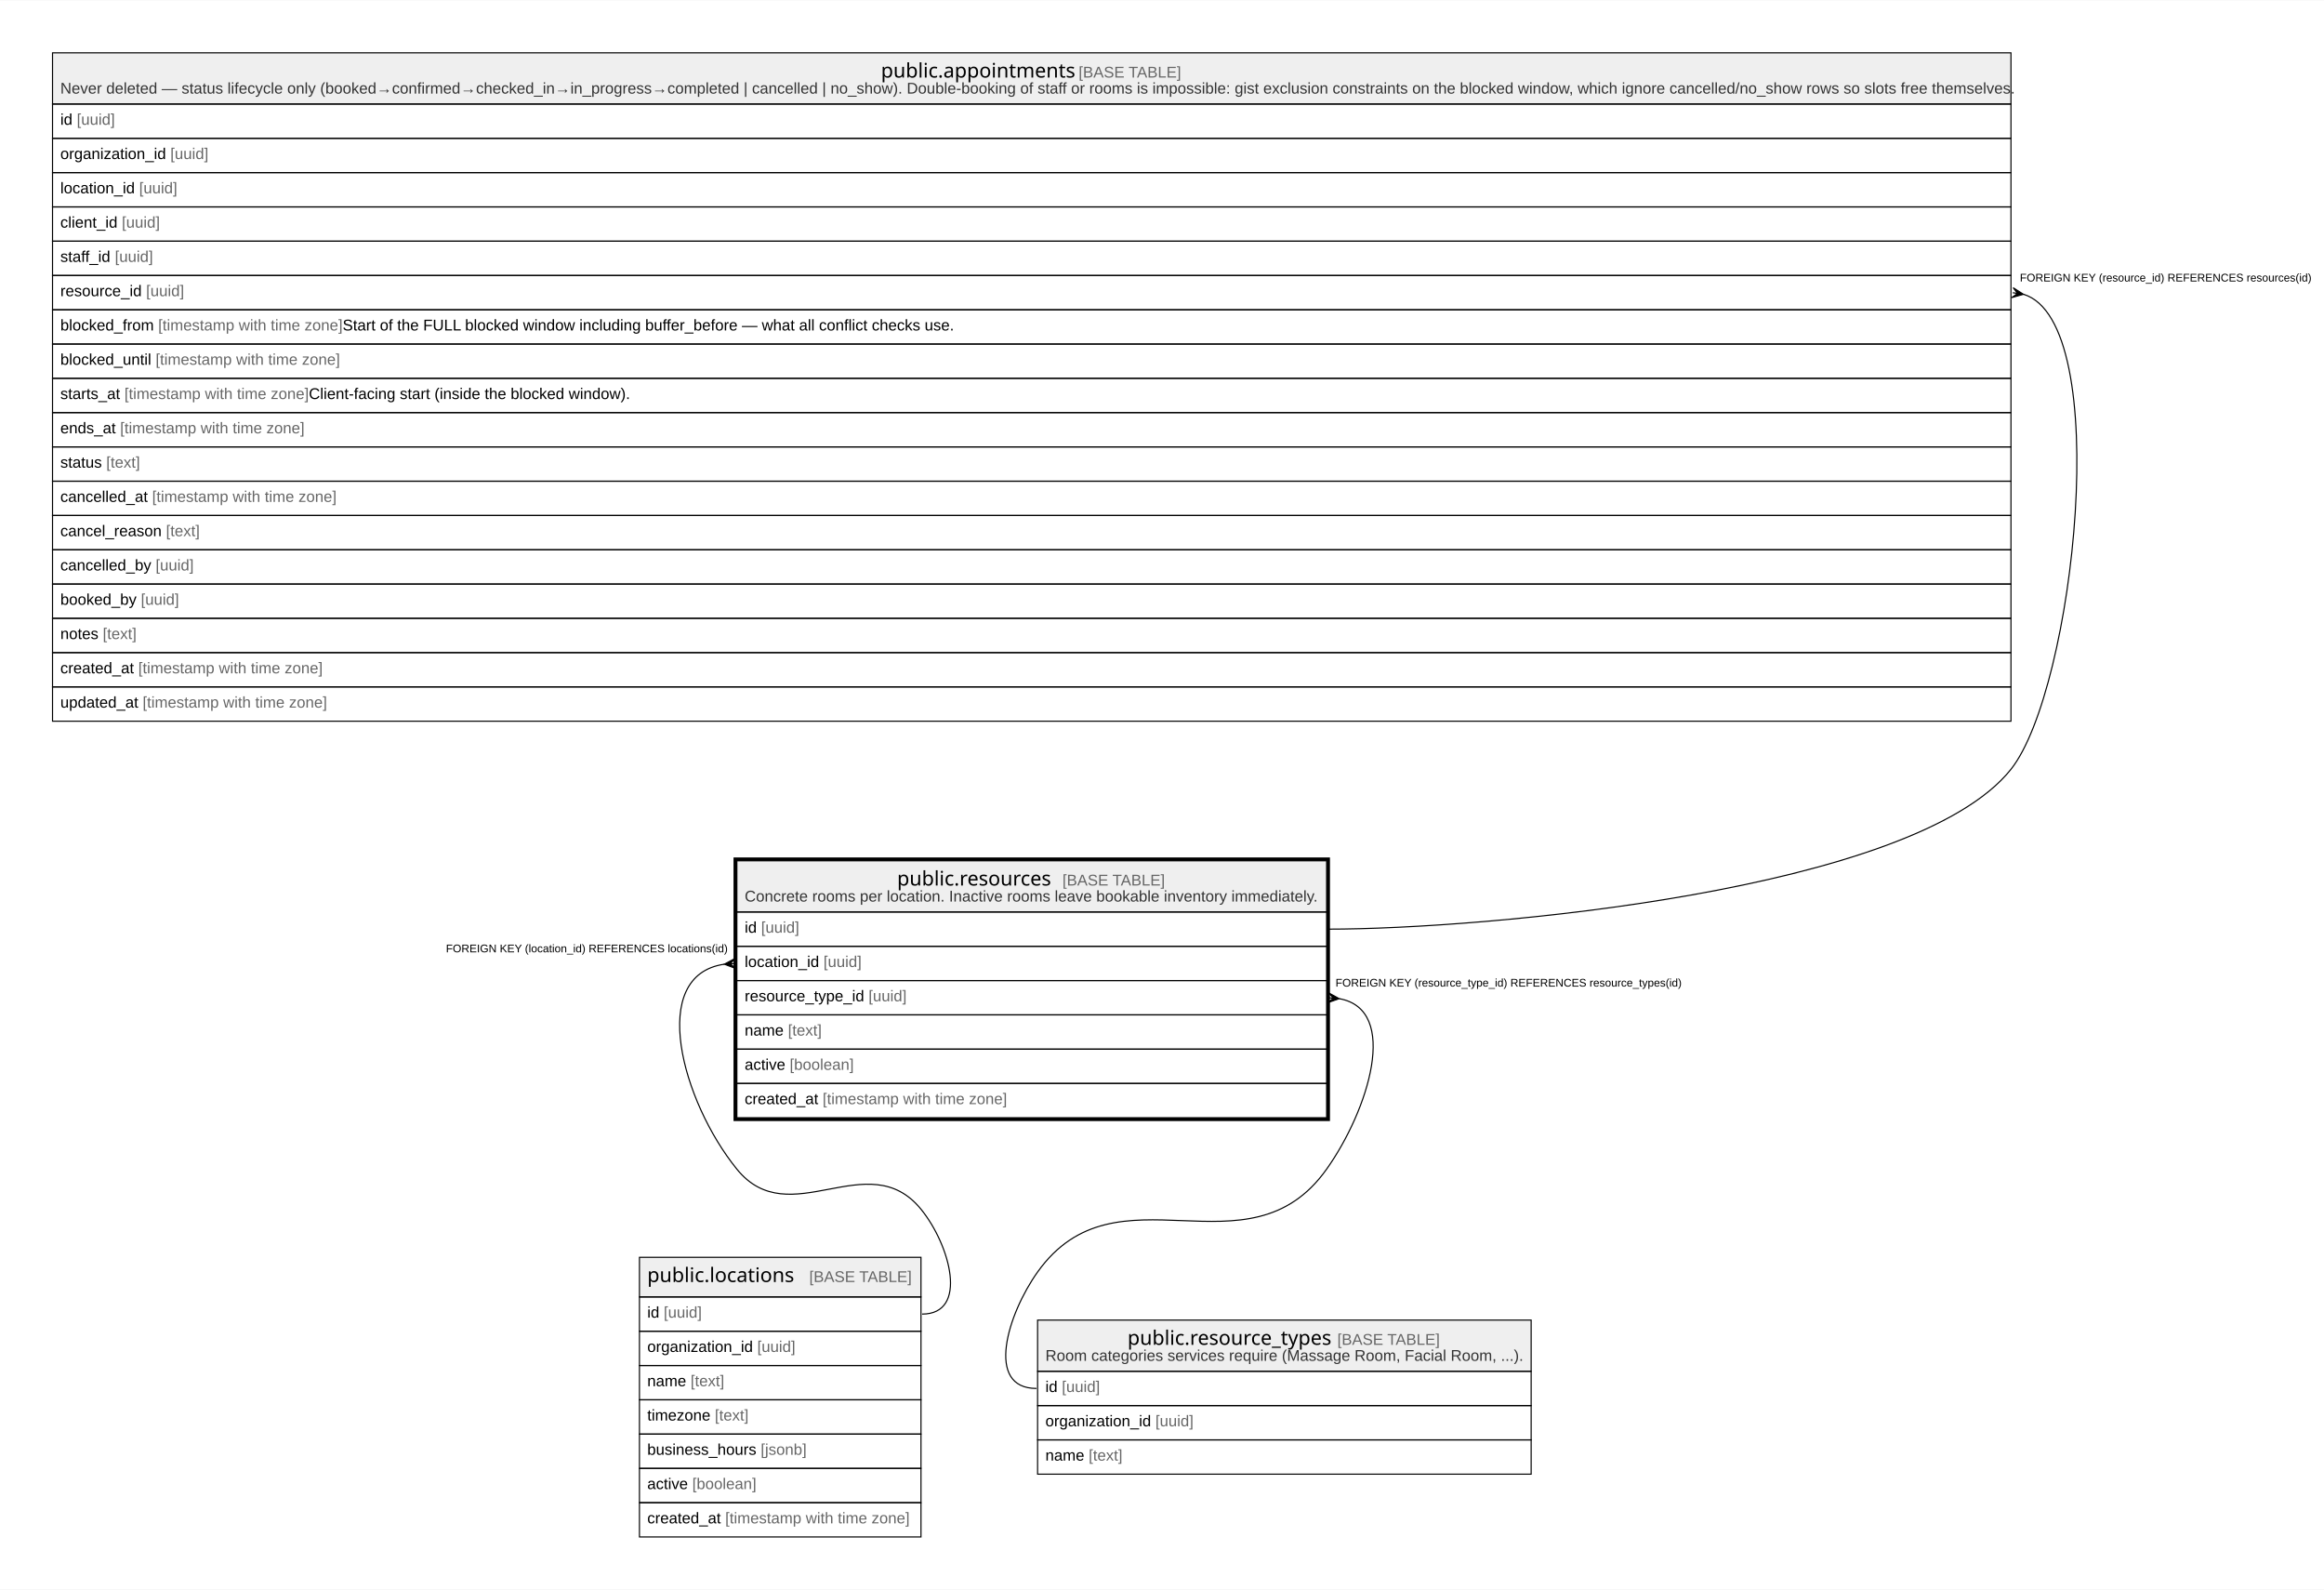
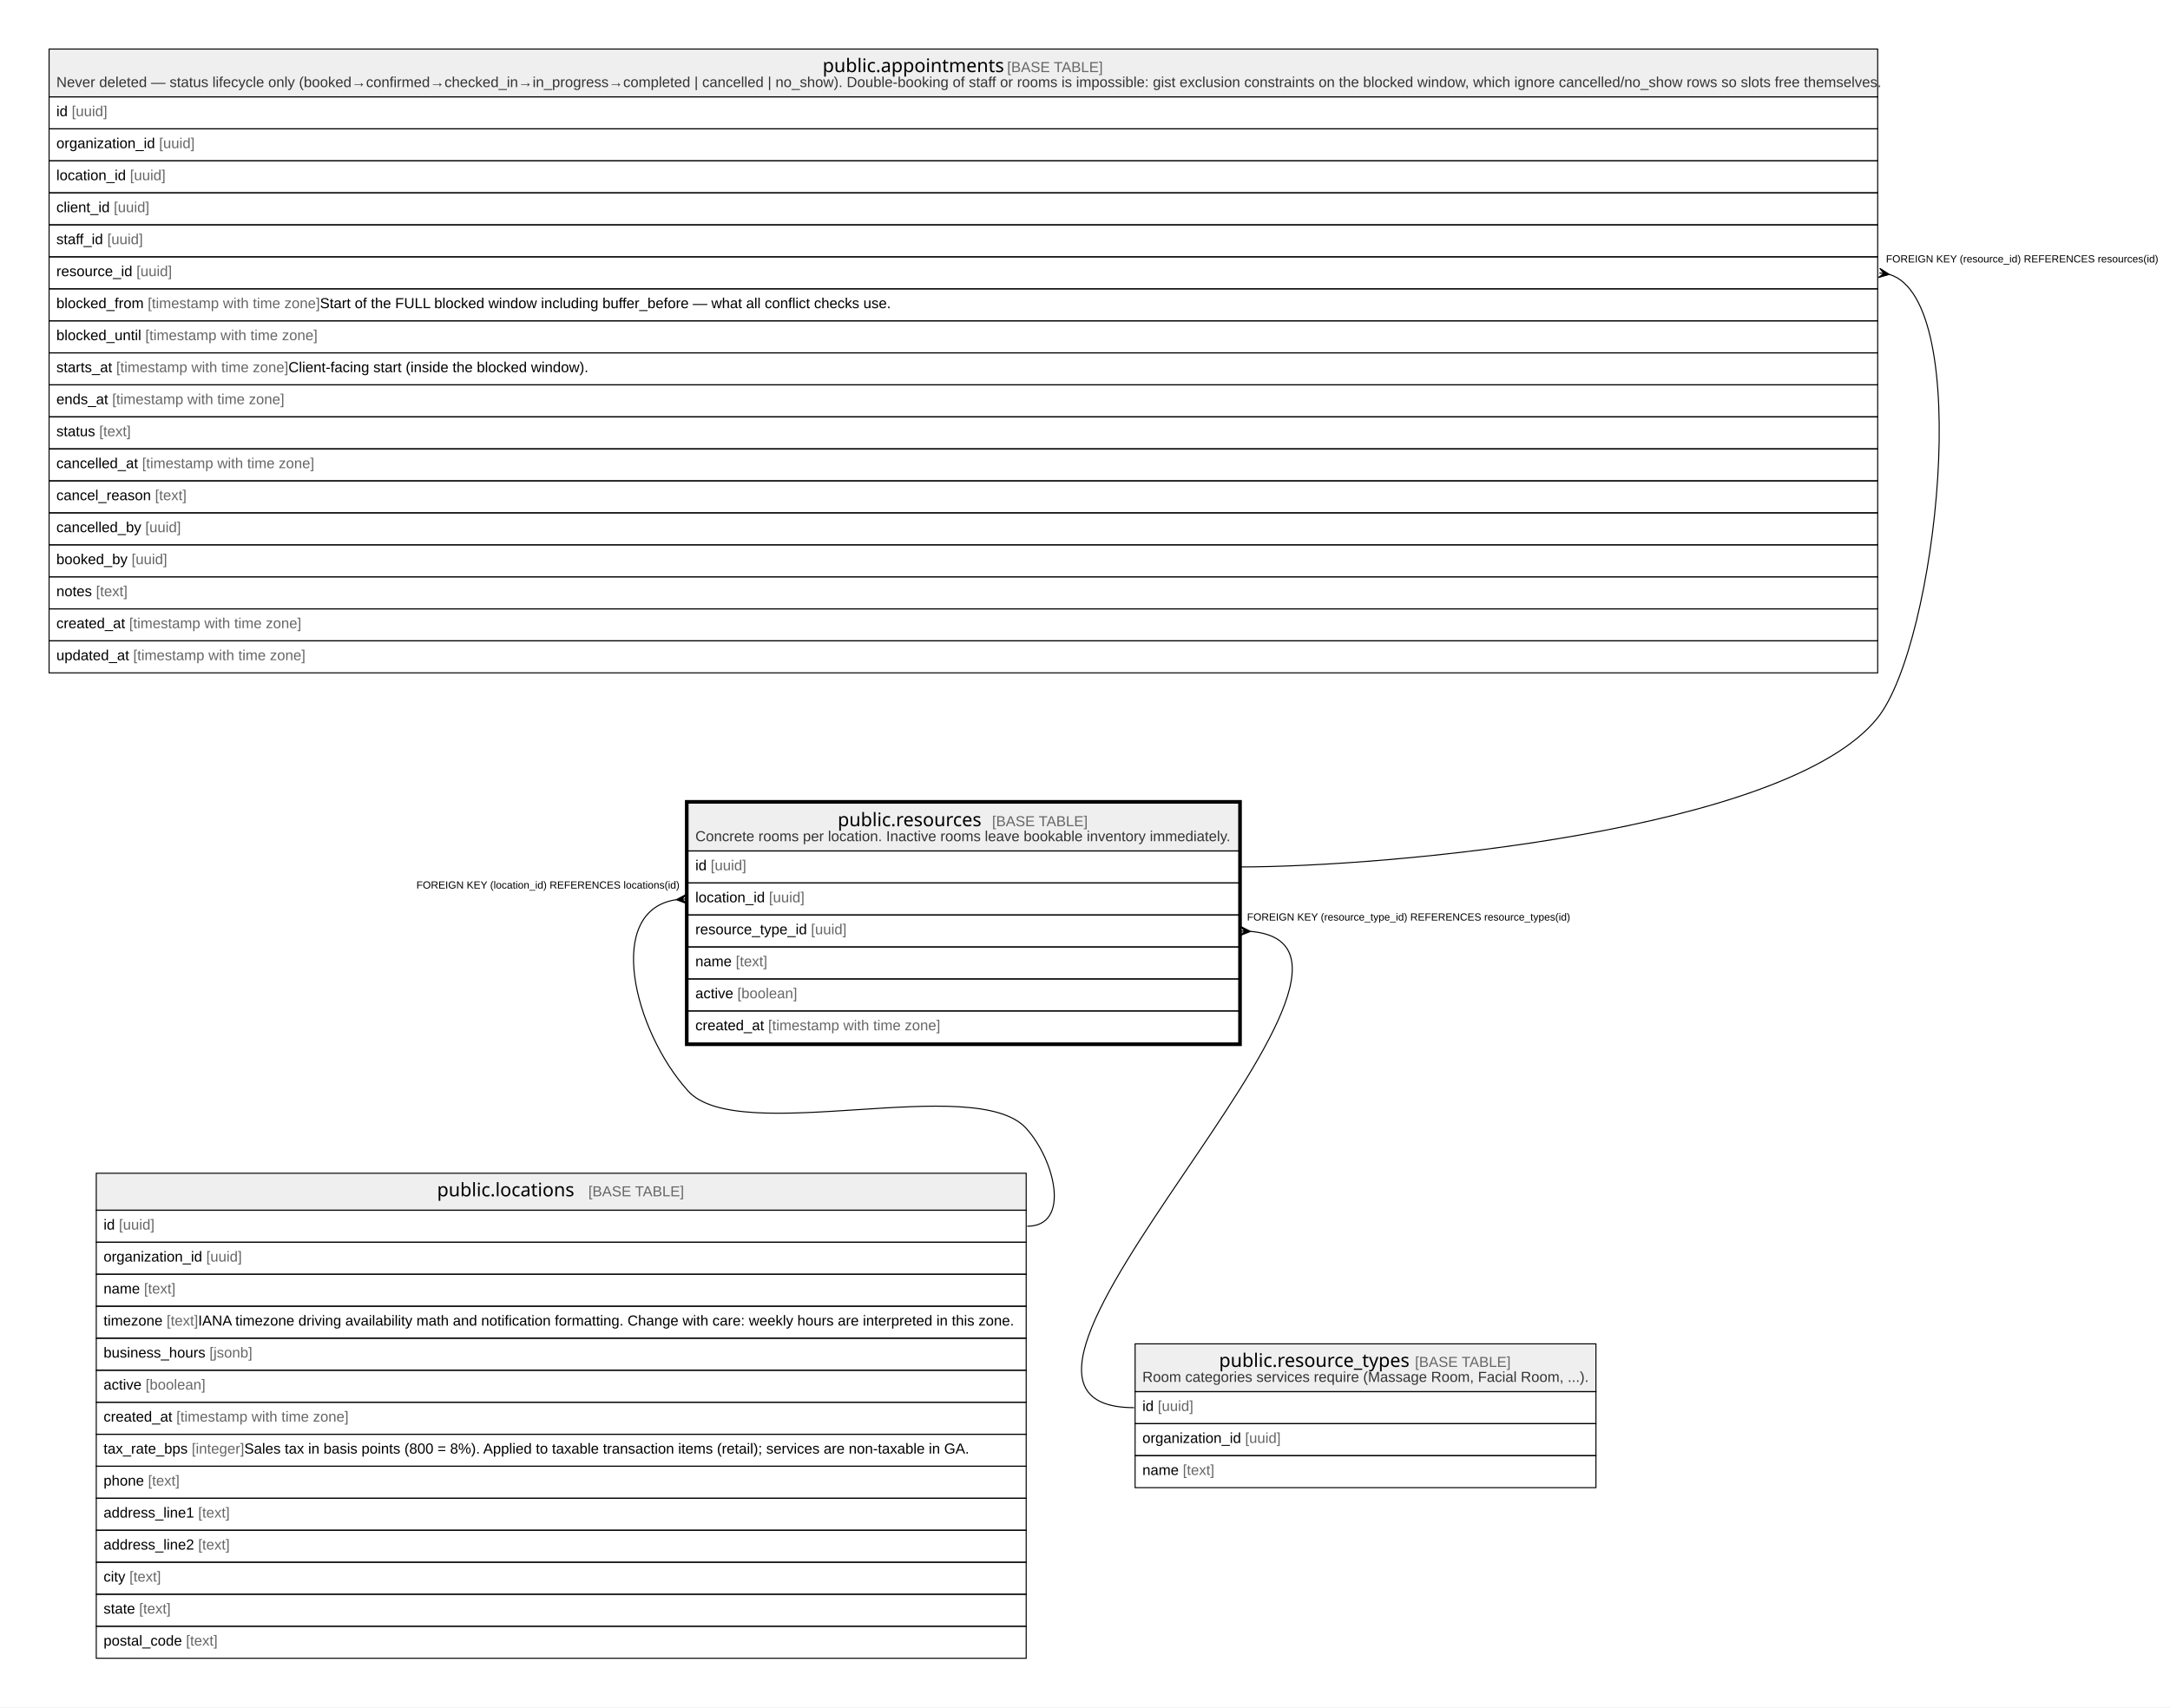
- <svg xmlns="http://www.w3.org/2000/svg" width="2088pt" height="1428pt" viewBox="0.00 0.00 2088.19 1427.60">
-   <g id="graph0" class="graph" transform="scale(1 1) rotate(0) translate(4 1423.6)">
-     <polygon fill="white" stroke="none" points="-4,4 -4,-1423.6 2084.19,-1423.6 2084.19,4 -4,4" />
+ <svg xmlns="http://www.w3.org/2000/svg" width="2088pt" height="1643pt" viewBox="0.00 0.00 2088.19 1643.20">
+   <g id="graph0" class="graph" transform="scale(1 1) rotate(0) translate(4 1639.2)">
+     <polygon fill="white" stroke="none" points="-4,4 -4,-1639.2 2084.19,-1639.2 2084.19,4 -4,4" />
    <g id="node1" class="node">
-       <polygon fill="#efefef" stroke="none" points="658.1,-604.6 658.1,-650.6 1188.01,-650.6 1188.01,-604.6 658.1,-604.6" />
-       <polygon fill="none" stroke="black" points="658.1,-604.6 658.1,-650.6 1188.01,-650.6 1188.01,-604.6 658.1,-604.6" />
-       <text text-anchor="start" x="802.08" y="-628.4" font-family="Arial Bold" font-size="18.00">public.resources</text>
-       <text text-anchor="start" x="919.54" y="-628.4" font-family="Arial" font-size="14.00">    </text>
-       <text text-anchor="start" x="950.65" y="-628.4" font-family="Arial" font-size="14.00" fill="#666666">[BASE TABLE]</text>
-       <text text-anchor="start" x="665.1" y="-614" font-family="Arial" font-size="14.00" fill="#333333">Concrete rooms per location. Inactive rooms leave bookable inventory immediately.</text>
-       <polygon fill="none" stroke="black" points="658.1,-573.8 658.1,-604.6 1188.01,-604.6 1188.01,-573.8 658.1,-573.8" />
-       <text text-anchor="start" x="665.1" y="-586" font-family="Arial" font-size="14.00">id </text>
-       <text text-anchor="start" x="679.88" y="-586" font-family="Arial" font-size="14.00" fill="#666666">[uuid]</text>
-       <polygon fill="none" stroke="black" points="658.1,-543 658.1,-573.8 1188.01,-573.8 1188.01,-543 658.1,-543" />
-       <text text-anchor="start" x="665.1" y="-555.2" font-family="Arial" font-size="14.00">location_id </text>
-       <text text-anchor="start" x="735.92" y="-555.2" font-family="Arial" font-size="14.00" fill="#666666">[uuid]</text>
-       <polygon fill="none" stroke="black" points="658.1,-512.2 658.1,-543 1188.01,-543 1188.01,-512.2 658.1,-512.2" />
-       <text text-anchor="start" x="665.1" y="-524.4" font-family="Arial" font-size="14.00">resource_type_id </text>
-       <text text-anchor="start" x="776.39" y="-524.4" font-family="Arial" font-size="14.00" fill="#666666">[uuid]</text>
-       <polygon fill="none" stroke="black" points="658.1,-481.4 658.1,-512.2 1188.01,-512.2 1188.01,-481.4 658.1,-481.4" />
-       <text text-anchor="start" x="665.1" y="-493.6" font-family="Arial" font-size="14.00">name </text>
-       <text text-anchor="start" x="704.01" y="-493.6" font-family="Arial" font-size="14.00" fill="#666666">[text]</text>
-       <polygon fill="none" stroke="black" points="658.1,-450.6 658.1,-481.4 1188.01,-481.4 1188.01,-450.6 658.1,-450.6" />
-       <text text-anchor="start" x="665.1" y="-462.8" font-family="Arial" font-size="14.00">active </text>
-       <text text-anchor="start" x="705.56" y="-462.8" font-family="Arial" font-size="14.00" fill="#666666">[boolean]</text>
-       <polygon fill="none" stroke="black" points="658.1,-419.8 658.1,-450.6 1188.01,-450.6 1188.01,-419.8 658.1,-419.8" />
-       <text text-anchor="start" x="665.1" y="-432" font-family="Arial" font-size="14.00">created_at </text>
-       <text text-anchor="start" x="735.14" y="-432" font-family="Arial" font-size="14.00" fill="#666666">[timestamp with time zone]</text>
-       <polygon fill="none" stroke="black" stroke-width="3" points="656.6,-418.3 656.6,-652.1 1189.51,-652.1 1189.51,-418.3 656.6,-418.3" />
+       <polygon fill="#efefef" stroke="none" points="658.1,-820.2 658.1,-866.2 1188.01,-866.2 1188.01,-820.2 658.1,-820.2" />
+       <polygon fill="none" stroke="black" points="658.1,-820.2 658.1,-866.2 1188.01,-866.2 1188.01,-820.2 658.1,-820.2" />
+       <text text-anchor="start" x="802.08" y="-844" font-family="Arial Bold" font-size="18.00">public.resources</text>
+       <text text-anchor="start" x="919.54" y="-844" font-family="Arial" font-size="14.00">    </text>
+       <text text-anchor="start" x="950.65" y="-844" font-family="Arial" font-size="14.00" fill="#666666">[BASE TABLE]</text>
+       <text text-anchor="start" x="665.1" y="-829.6" font-family="Arial" font-size="14.00" fill="#333333">Concrete rooms per location. Inactive rooms leave bookable inventory immediately.</text>
+       <polygon fill="none" stroke="black" points="658.1,-789.4 658.1,-820.2 1188.01,-820.2 1188.01,-789.4 658.1,-789.4" />
+       <text text-anchor="start" x="665.1" y="-801.6" font-family="Arial" font-size="14.00">id </text>
+       <text text-anchor="start" x="679.88" y="-801.6" font-family="Arial" font-size="14.00" fill="#666666">[uuid]</text>
+       <polygon fill="none" stroke="black" points="658.1,-758.6 658.1,-789.4 1188.01,-789.4 1188.01,-758.6 658.1,-758.6" />
+       <text text-anchor="start" x="665.1" y="-770.8" font-family="Arial" font-size="14.00">location_id </text>
+       <text text-anchor="start" x="735.92" y="-770.8" font-family="Arial" font-size="14.00" fill="#666666">[uuid]</text>
+       <polygon fill="none" stroke="black" points="658.1,-727.8 658.1,-758.6 1188.01,-758.6 1188.01,-727.8 658.1,-727.8" />
+       <text text-anchor="start" x="665.1" y="-740" font-family="Arial" font-size="14.00">resource_type_id </text>
+       <text text-anchor="start" x="776.39" y="-740" font-family="Arial" font-size="14.00" fill="#666666">[uuid]</text>
+       <polygon fill="none" stroke="black" points="658.1,-697 658.1,-727.8 1188.01,-727.8 1188.01,-697 658.1,-697" />
+       <text text-anchor="start" x="665.1" y="-709.2" font-family="Arial" font-size="14.00">name </text>
+       <text text-anchor="start" x="704.01" y="-709.2" font-family="Arial" font-size="14.00" fill="#666666">[text]</text>
+       <polygon fill="none" stroke="black" points="658.1,-666.2 658.1,-697 1188.01,-697 1188.01,-666.2 658.1,-666.2" />
+       <text text-anchor="start" x="665.1" y="-678.4" font-family="Arial" font-size="14.00">active </text>
+       <text text-anchor="start" x="705.56" y="-678.4" font-family="Arial" font-size="14.00" fill="#666666">[boolean]</text>
+       <polygon fill="none" stroke="black" points="658.1,-635.4 658.1,-666.2 1188.01,-666.2 1188.01,-635.4 658.1,-635.4" />
+       <text text-anchor="start" x="665.1" y="-647.6" font-family="Arial" font-size="14.00">created_at </text>
+       <text text-anchor="start" x="735.14" y="-647.6" font-family="Arial" font-size="14.00" fill="#666666">[timestamp with time zone]</text>
+       <polygon fill="none" stroke="black" stroke-width="3" points="656.6,-633.9 656.6,-867.7 1189.51,-867.7 1189.51,-633.9 656.6,-633.9" />
    </g>
    <g id="node3" class="node">
-       <polygon fill="#efefef" stroke="none" points="570.57,-258.8 570.57,-294.4 823.54,-294.4 823.54,-258.8 570.57,-258.8" />
-       <polygon fill="none" stroke="black" points="570.57,-258.8 570.57,-294.4 823.54,-294.4 823.54,-258.8 570.57,-258.8" />
-       <text text-anchor="start" x="577.57" y="-272.2" font-family="Arial Bold" font-size="18.00">public.locations</text>
-       <text text-anchor="start" x="692.05" y="-272.2" font-family="Arial" font-size="14.00">    </text>
-       <text text-anchor="start" x="723.16" y="-272.2" font-family="Arial" font-size="14.00" fill="#666666">[BASE TABLE]</text>
-       <polygon fill="none" stroke="black" points="570.57,-228 570.57,-258.8 823.54,-258.8 823.54,-228 570.57,-228" />
-       <text text-anchor="start" x="577.57" y="-240.2" font-family="Arial" font-size="14.00">id </text>
-       <text text-anchor="start" x="592.36" y="-240.2" font-family="Arial" font-size="14.00" fill="#666666">[uuid]</text>
-       <polygon fill="none" stroke="black" points="570.57,-197.2 570.57,-228 823.54,-228 823.54,-197.2 570.57,-197.2" />
-       <text text-anchor="start" x="577.57" y="-209.4" font-family="Arial" font-size="14.00">organization_id </text>
-       <text text-anchor="start" x="676.42" y="-209.4" font-family="Arial" font-size="14.00" fill="#666666">[uuid]</text>
-       <polygon fill="none" stroke="black" points="570.57,-166.4 570.57,-197.2 823.54,-197.2 823.54,-166.4 570.57,-166.4" />
-       <text text-anchor="start" x="577.57" y="-178.6" font-family="Arial" font-size="14.00">name </text>
-       <text text-anchor="start" x="616.48" y="-178.6" font-family="Arial" font-size="14.00" fill="#666666">[text]</text>
-       <polygon fill="none" stroke="black" points="570.57,-135.6 570.57,-166.4 823.54,-166.4 823.54,-135.6 570.57,-135.6" />
-       <text text-anchor="start" x="577.57" y="-147.8" font-family="Arial" font-size="14.00">timezone </text>
-       <text text-anchor="start" x="638.27" y="-147.8" font-family="Arial" font-size="14.00" fill="#666666">[text]</text>
-       <polygon fill="none" stroke="black" points="570.57,-104.8 570.57,-135.6 823.54,-135.6 823.54,-104.8 570.57,-104.8" />
-       <text text-anchor="start" x="577.57" y="-117" font-family="Arial" font-size="14.00">business_hours </text>
-       <text text-anchor="start" x="679.52" y="-117" font-family="Arial" font-size="14.00" fill="#666666">[jsonb]</text>
-       <polygon fill="none" stroke="black" points="570.57,-74 570.57,-104.8 823.54,-104.8 823.54,-74 570.57,-74" />
-       <text text-anchor="start" x="577.57" y="-86.2" font-family="Arial" font-size="14.00">active </text>
-       <text text-anchor="start" x="618.03" y="-86.2" font-family="Arial" font-size="14.00" fill="#666666">[boolean]</text>
-       <polygon fill="none" stroke="black" points="570.57,-43.2 570.57,-74 823.54,-74 823.54,-43.2 570.57,-43.2" />
-       <text text-anchor="start" x="577.57" y="-55.4" font-family="Arial" font-size="14.00">created_at </text>
-       <text text-anchor="start" x="647.62" y="-55.4" font-family="Arial" font-size="14.00" fill="#666666">[timestamp with time zone]</text>
+       <polygon fill="#efefef" stroke="none" points="88.61,-474.4 88.61,-510 983.5,-510 983.5,-474.4 88.61,-474.4" />
+       <polygon fill="none" stroke="black" points="88.61,-474.4 88.61,-510 983.5,-510 983.5,-474.4 88.61,-474.4" />
+       <text text-anchor="start" x="416.57" y="-487.8" font-family="Arial Bold" font-size="18.00">public.locations</text>
+       <text text-anchor="start" x="531.05" y="-487.8" font-family="Arial" font-size="14.00">    </text>
+       <text text-anchor="start" x="562.16" y="-487.8" font-family="Arial" font-size="14.00" fill="#666666">[BASE TABLE]</text>
+       <polygon fill="none" stroke="black" points="88.61,-443.6 88.61,-474.4 983.5,-474.4 983.5,-443.6 88.61,-443.6" />
+       <text text-anchor="start" x="95.61" y="-455.8" font-family="Arial" font-size="14.00">id </text>
+       <text text-anchor="start" x="110.4" y="-455.8" font-family="Arial" font-size="14.00" fill="#666666">[uuid]</text>
+       <polygon fill="none" stroke="black" points="88.61,-412.8 88.61,-443.6 983.5,-443.6 983.5,-412.8 88.61,-412.8" />
+       <text text-anchor="start" x="95.61" y="-425" font-family="Arial" font-size="14.00">organization_id </text>
+       <text text-anchor="start" x="194.46" y="-425" font-family="Arial" font-size="14.00" fill="#666666">[uuid]</text>
+       <polygon fill="none" stroke="black" points="88.61,-382 88.61,-412.8 983.5,-412.8 983.5,-382 88.61,-382" />
+       <text text-anchor="start" x="95.61" y="-394.2" font-family="Arial" font-size="14.00">name </text>
+       <text text-anchor="start" x="134.52" y="-394.2" font-family="Arial" font-size="14.00" fill="#666666">[text]</text>
+       <polygon fill="none" stroke="black" points="88.61,-351.2 88.61,-382 983.5,-382 983.5,-351.2 88.61,-351.2" />
+       <text text-anchor="start" x="95.61" y="-363.4" font-family="Arial" font-size="14.00">timezone </text>
+       <text text-anchor="start" x="156.31" y="-363.4" font-family="Arial" font-size="14.00" fill="#666666">[text]</text>
+       <text text-anchor="start" x="186.65" y="-363.4" font-family="Arial" font-size="14.00"> IANA timezone driving availability math and notification formatting. Change with care: weekly hours are interpreted in this zone.</text>
+       <polygon fill="none" stroke="black" points="88.61,-320.4 88.61,-351.2 983.5,-351.2 983.5,-320.4 88.61,-320.4" />
+       <text text-anchor="start" x="95.61" y="-332.6" font-family="Arial" font-size="14.00">business_hours </text>
+       <text text-anchor="start" x="197.56" y="-332.6" font-family="Arial" font-size="14.00" fill="#666666">[jsonb]</text>
+       <polygon fill="none" stroke="black" points="88.61,-289.6 88.61,-320.4 983.5,-320.4 983.5,-289.6 88.61,-289.6" />
+       <text text-anchor="start" x="95.61" y="-301.8" font-family="Arial" font-size="14.00">active </text>
+       <text text-anchor="start" x="136.07" y="-301.8" font-family="Arial" font-size="14.00" fill="#666666">[boolean]</text>
+       <polygon fill="none" stroke="black" points="88.61,-258.8 88.61,-289.6 983.5,-289.6 983.5,-258.8 88.61,-258.8" />
+       <text text-anchor="start" x="95.61" y="-271" font-family="Arial" font-size="14.00">created_at </text>
+       <text text-anchor="start" x="165.66" y="-271" font-family="Arial" font-size="14.00" fill="#666666">[timestamp with time zone]</text>
+       <polygon fill="none" stroke="black" points="88.61,-228 88.61,-258.8 983.5,-258.8 983.5,-228 88.61,-228" />
+       <text text-anchor="start" x="95.61" y="-240.2" font-family="Arial" font-size="14.00">tax_rate_bps </text>
+       <text text-anchor="start" x="180.44" y="-240.2" font-family="Arial" font-size="14.00" fill="#666666">[integer]</text>
+       <text text-anchor="start" x="231.03" y="-240.2" font-family="Arial" font-size="14.00"> Sales tax in basis points (800 = 8%). Applied to taxable transaction items (retail); services are non-taxable in GA.</text>
+       <polygon fill="none" stroke="black" points="88.61,-197.2 88.61,-228 983.5,-228 983.5,-197.2 88.61,-197.2" />
+       <text text-anchor="start" x="95.61" y="-209.4" font-family="Arial" font-size="14.00">phone </text>
+       <text text-anchor="start" x="138.43" y="-209.4" font-family="Arial" font-size="14.00" fill="#666666">[text]</text>
+       <polygon fill="none" stroke="black" points="88.61,-166.4 88.61,-197.2 983.5,-197.2 983.5,-166.4 88.61,-166.4" />
+       <text text-anchor="start" x="95.61" y="-178.6" font-family="Arial" font-size="14.00">address_line1 </text>
+       <text text-anchor="start" x="186.67" y="-178.6" font-family="Arial" font-size="14.00" fill="#666666">[text]</text>
+       <polygon fill="none" stroke="black" points="88.61,-135.6 88.61,-166.4 983.5,-166.4 983.5,-135.6 88.61,-135.6" />
+       <text text-anchor="start" x="95.61" y="-147.8" font-family="Arial" font-size="14.00">address_line2 </text>
+       <text text-anchor="start" x="186.67" y="-147.8" font-family="Arial" font-size="14.00" fill="#666666">[text]</text>
+       <polygon fill="none" stroke="black" points="88.61,-104.8 88.61,-135.6 983.5,-135.6 983.5,-104.8 88.61,-104.8" />
+       <text text-anchor="start" x="95.61" y="-117" font-family="Arial" font-size="14.00">city </text>
+       <text text-anchor="start" x="120.5" y="-117" font-family="Arial" font-size="14.00" fill="#666666">[text]</text>
+       <polygon fill="none" stroke="black" points="88.61,-74 88.61,-104.8 983.5,-104.8 983.5,-74 88.61,-74" />
+       <text text-anchor="start" x="95.61" y="-86.2" font-family="Arial" font-size="14.00">state </text>
+       <text text-anchor="start" x="129.85" y="-86.2" font-family="Arial" font-size="14.00" fill="#666666">[text]</text>
+       <polygon fill="none" stroke="black" points="88.61,-43.2 88.61,-74 983.5,-74 983.5,-43.2 88.61,-43.2" />
+       <text text-anchor="start" x="95.61" y="-55.4" font-family="Arial" font-size="14.00">postal_code </text>
+       <text text-anchor="start" x="175" y="-55.4" font-family="Arial" font-size="14.00" fill="#666666">[text]</text>
    </g>
    <g id="edge2" class="edge">
-       <path fill="none" stroke="black" d="M646.71,-557.68C577.83,-547.65 608.71,-434.55 658.1,-373.6 705.47,-315.13 776.01,-395.94 823.54,-337.6 849.98,-305.14 866.41,-243.4 824.54,-243.4" />
-       <polygon fill="black" stroke="black" points="646.79,-557.69 656.45,-562.87 652.11,-558.06 656.43,-558.35 656.43,-558.35 656.43,-558.35 652.11,-558.06 657.07,-553.89 646.79,-557.69" />
-       <text text-anchor="start" x="396.69" y="-568.4" font-family="Arial" font-size="10.00">FOREIGN KEY (location_id) REFERENCES locations(id)</text>
+       <path fill="none" stroke="black" d="M646.69,-773.27C577.55,-763.01 605.61,-647.5 658.1,-589.2 706.78,-535.13 934.68,-607.14 983.5,-553.2 1011.59,-522.16 1026.37,-459 984.5,-459" />
+       <polygon fill="black" stroke="black" points="646.79,-773.27 656.45,-778.47 652.11,-773.65 656.43,-773.95 656.43,-773.95 656.43,-773.95 652.11,-773.65 657.08,-769.49 646.79,-773.27" />
+       <text text-anchor="start" x="396.69" y="-784" font-family="Arial" font-size="10.00">FOREIGN KEY (location_id) REFERENCES locations(id)</text>
    </g>
    <g id="node4" class="node">
-       <polygon fill="#efefef" stroke="none" points="928.31,-192 928.31,-238 1371.79,-238 1371.79,-192 928.31,-192" />
-       <polygon fill="none" stroke="black" points="928.31,-192 928.31,-238 1371.79,-238 1371.79,-192 928.31,-192" />
-       <text text-anchor="start" x="1009.09" y="-215.8" font-family="Arial Bold" font-size="18.00">public.resource_types</text>
-       <text text-anchor="start" x="1166.53" y="-215.8" font-family="Arial" font-size="14.00">    </text>
-       <text text-anchor="start" x="1197.65" y="-215.8" font-family="Arial" font-size="14.00" fill="#666666">[BASE TABLE]</text>
-       <text text-anchor="start" x="935.31" y="-201.4" font-family="Arial" font-size="14.00" fill="#333333">Room categories services require (Massage Room, Facial Room, ...).</text>
-       <polygon fill="none" stroke="black" points="928.31,-161.2 928.31,-192 1371.79,-192 1371.79,-161.2 928.31,-161.2" />
-       <text text-anchor="start" x="935.31" y="-173.4" font-family="Arial" font-size="14.00">id </text>
-       <text text-anchor="start" x="950.1" y="-173.4" font-family="Arial" font-size="14.00" fill="#666666">[uuid]</text>
-       <polygon fill="none" stroke="black" points="928.31,-130.4 928.31,-161.2 1371.79,-161.2 1371.79,-130.4 928.31,-130.4" />
-       <text text-anchor="start" x="935.31" y="-142.6" font-family="Arial" font-size="14.00">organization_id </text>
-       <text text-anchor="start" x="1034.16" y="-142.6" font-family="Arial" font-size="14.00" fill="#666666">[uuid]</text>
-       <polygon fill="none" stroke="black" points="928.31,-99.6 928.31,-130.4 1371.79,-130.4 1371.79,-99.6 928.31,-99.6" />
-       <text text-anchor="start" x="935.31" y="-111.8" font-family="Arial" font-size="14.00">name </text>
-       <text text-anchor="start" x="974.22" y="-111.8" font-family="Arial" font-size="14.00" fill="#666666">[text]</text>
+       <polygon fill="#efefef" stroke="none" points="1088.31,-299.8 1088.31,-345.8 1531.79,-345.8 1531.79,-299.8 1088.31,-299.8" />
+       <polygon fill="none" stroke="black" points="1088.31,-299.8 1088.31,-345.8 1531.79,-345.8 1531.79,-299.8 1088.31,-299.8" />
+       <text text-anchor="start" x="1169.09" y="-323.6" font-family="Arial Bold" font-size="18.00">public.resource_types</text>
+       <text text-anchor="start" x="1326.53" y="-323.6" font-family="Arial" font-size="14.00">    </text>
+       <text text-anchor="start" x="1357.65" y="-323.6" font-family="Arial" font-size="14.00" fill="#666666">[BASE TABLE]</text>
+       <text text-anchor="start" x="1095.31" y="-309.2" font-family="Arial" font-size="14.00" fill="#333333">Room categories services require (Massage Room, Facial Room, ...).</text>
+       <polygon fill="none" stroke="black" points="1088.31,-269 1088.31,-299.8 1531.79,-299.8 1531.79,-269 1088.31,-269" />
+       <text text-anchor="start" x="1095.31" y="-281.2" font-family="Arial" font-size="14.00">id </text>
+       <text text-anchor="start" x="1110.1" y="-281.2" font-family="Arial" font-size="14.00" fill="#666666">[uuid]</text>
+       <polygon fill="none" stroke="black" points="1088.31,-238.2 1088.31,-269 1531.79,-269 1531.79,-238.2 1088.31,-238.2" />
+       <text text-anchor="start" x="1095.31" y="-250.4" font-family="Arial" font-size="14.00">organization_id </text>
+       <text text-anchor="start" x="1194.16" y="-250.4" font-family="Arial" font-size="14.00" fill="#666666">[uuid]</text>
+       <polygon fill="none" stroke="black" points="1088.31,-207.4 1088.31,-238.2 1531.79,-238.2 1531.79,-207.4 1088.31,-207.4" />
+       <text text-anchor="start" x="1095.31" y="-219.6" font-family="Arial" font-size="14.00">name </text>
+       <text text-anchor="start" x="1134.22" y="-219.6" font-family="Arial" font-size="14.00" fill="#666666">[text]</text>
    </g>
    <g id="edge3" class="edge">
-       <path fill="none" stroke="black" d="M1199.37,-526.74C1254.17,-516.99 1225.49,-426.35 1188.01,-373.6 1117.06,-273.73 999.42,-380.96 928.31,-281.2 901.33,-243.34 880.82,-176.6 927.31,-176.6" />
-       <polygon fill="black" stroke="black" points="1199.31,-526.75 1188.97,-523.09 1193.99,-527.19 1189.68,-527.54 1189.68,-527.54 1189.68,-527.54 1193.99,-527.19 1189.72,-532.06 1199.31,-526.75" />
-       <text text-anchor="start" x="1196.01" y="-537.6" font-family="Arial" font-size="10.00">FOREIGN KEY (resource_type_id) REFERENCES resource_types(id)</text>
+       <path fill="none" stroke="black" d="M1199.36,-742.78C1379.84,-727.21 882.12,-284.4 1087.31,-284.4" />
+       <polygon fill="black" stroke="black" points="1199.34,-742.78 1189.16,-738.69 1194.01,-743 1189.68,-743.17 1189.68,-743.17 1189.68,-743.17 1194.01,-743 1189.53,-747.68 1199.34,-742.78" />
+       <text text-anchor="start" x="1196.01" y="-753.2" font-family="Arial" font-size="10.00">FOREIGN KEY (resource_type_id) REFERENCES resource_types(id)</text>
    </g>
    <g id="node2" class="node">
-       <polygon fill="#efefef" stroke="none" points="43.2,-1330.4 43.2,-1376.4 1802.91,-1376.4 1802.91,-1330.4 43.2,-1330.4" />
-       <polygon fill="none" stroke="black" points="43.2,-1330.4 43.2,-1376.4 1802.91,-1376.4 1802.91,-1330.4 43.2,-1330.4" />
-       <text text-anchor="start" x="787.57" y="-1354.2" font-family="Arial Bold" font-size="18.00">public.appointments</text>
-       <text text-anchor="start" x="934.05" y="-1354.2" font-family="Arial" font-size="14.00">    </text>
-       <text text-anchor="start" x="965.17" y="-1354.2" font-family="Arial" font-size="14.00" fill="#666666">[BASE TABLE]</text>
-       <text text-anchor="start" x="50.2" y="-1339.8" font-family="Arial" font-size="14.00" fill="#333333">Never deleted — status lifecycle only (booked→confirmed→checked_in→in_progress→completed | cancelled | no_show). Double-booking of staff or rooms is impossible: gist exclusion constraints on the blocked window, which ignore cancelled/no_show rows so slots free themselves.</text>
+       <polygon fill="#efefef" stroke="none" points="43.2,-1546 43.2,-1592 1802.91,-1592 1802.91,-1546 43.2,-1546" />
+       <polygon fill="none" stroke="black" points="43.2,-1546 43.2,-1592 1802.91,-1592 1802.91,-1546 43.2,-1546" />
+       <text text-anchor="start" x="787.57" y="-1569.8" font-family="Arial Bold" font-size="18.00">public.appointments</text>
+       <text text-anchor="start" x="934.05" y="-1569.8" font-family="Arial" font-size="14.00">    </text>
+       <text text-anchor="start" x="965.17" y="-1569.8" font-family="Arial" font-size="14.00" fill="#666666">[BASE TABLE]</text>
+       <text text-anchor="start" x="50.2" y="-1555.4" font-family="Arial" font-size="14.00" fill="#333333">Never deleted — status lifecycle only (booked→confirmed→checked_in→in_progress→completed | cancelled | no_show). Double-booking of staff or rooms is impossible: gist exclusion constraints on the blocked window, which ignore cancelled/no_show rows so slots free themselves.</text>
+       <polygon fill="none" stroke="black" points="43.2,-1515.2 43.2,-1546 1802.91,-1546 1802.91,-1515.2 43.2,-1515.2" />
+       <text text-anchor="start" x="50.2" y="-1527.4" font-family="Arial" font-size="14.00">id </text>
+       <text text-anchor="start" x="64.99" y="-1527.4" font-family="Arial" font-size="14.00" fill="#666666">[uuid]</text>
+       <polygon fill="none" stroke="black" points="43.2,-1484.4 43.2,-1515.2 1802.91,-1515.2 1802.91,-1484.4 43.2,-1484.4" />
+       <text text-anchor="start" x="50.2" y="-1496.6" font-family="Arial" font-size="14.00">organization_id </text>
+       <text text-anchor="start" x="149.05" y="-1496.6" font-family="Arial" font-size="14.00" fill="#666666">[uuid]</text>
+       <polygon fill="none" stroke="black" points="43.2,-1453.6 43.2,-1484.4 1802.91,-1484.4 1802.91,-1453.6 43.2,-1453.6" />
+       <text text-anchor="start" x="50.2" y="-1465.8" font-family="Arial" font-size="14.00">location_id </text>
+       <text text-anchor="start" x="121.03" y="-1465.8" font-family="Arial" font-size="14.00" fill="#666666">[uuid]</text>
+       <polygon fill="none" stroke="black" points="43.2,-1422.8 43.2,-1453.6 1802.91,-1453.6 1802.91,-1422.8 43.2,-1422.8" />
+       <text text-anchor="start" x="50.2" y="-1435" font-family="Arial" font-size="14.00">client_id </text>
+       <text text-anchor="start" x="105.45" y="-1435" font-family="Arial" font-size="14.00" fill="#666666">[uuid]</text>
+       <polygon fill="none" stroke="black" points="43.2,-1392 43.2,-1422.8 1802.91,-1422.8 1802.91,-1392 43.2,-1392" />
+       <text text-anchor="start" x="50.2" y="-1404.2" font-family="Arial" font-size="14.00">staff_id </text>
+       <text text-anchor="start" x="99.23" y="-1404.2" font-family="Arial" font-size="14.00" fill="#666666">[uuid]</text>
+       <polygon fill="none" stroke="black" points="43.2,-1361.2 43.2,-1392 1802.91,-1392 1802.91,-1361.2 43.2,-1361.2" />
+       <text text-anchor="start" x="50.2" y="-1373.4" font-family="Arial" font-size="14.00">resource_id </text>
+       <text text-anchor="start" x="127.24" y="-1373.4" font-family="Arial" font-size="14.00" fill="#666666">[uuid]</text>
+       <polygon fill="none" stroke="black" points="43.2,-1330.4 43.2,-1361.2 1802.91,-1361.2 1802.91,-1330.4 43.2,-1330.4" />
+       <text text-anchor="start" x="50.2" y="-1342.6" font-family="Arial" font-size="14.00">blocked_from </text>
+       <text text-anchor="start" x="138.13" y="-1342.6" font-family="Arial" font-size="14.00" fill="#666666">[timestamp with time zone]</text>
+       <text text-anchor="start" x="303.85" y="-1342.6" font-family="Arial" font-size="14.00"> Start of the FULL blocked window including buffer_before — what all conflict checks use.</text>
      <polygon fill="none" stroke="black" points="43.2,-1299.6 43.2,-1330.4 1802.91,-1330.4 1802.91,-1299.6 43.2,-1299.6" />
-       <text text-anchor="start" x="50.2" y="-1311.8" font-family="Arial" font-size="14.00">id </text>
-       <text text-anchor="start" x="64.99" y="-1311.8" font-family="Arial" font-size="14.00" fill="#666666">[uuid]</text>
+       <text text-anchor="start" x="50.2" y="-1311.8" font-family="Arial" font-size="14.00">blocked_until </text>
+       <text text-anchor="start" x="135.81" y="-1311.8" font-family="Arial" font-size="14.00" fill="#666666">[timestamp with time zone]</text>
      <polygon fill="none" stroke="black" points="43.2,-1268.8 43.2,-1299.6 1802.91,-1299.6 1802.91,-1268.8 43.2,-1268.8" />
-       <text text-anchor="start" x="50.2" y="-1281" font-family="Arial" font-size="14.00">organization_id </text>
-       <text text-anchor="start" x="149.05" y="-1281" font-family="Arial" font-size="14.00" fill="#666666">[uuid]</text>
+       <text text-anchor="start" x="50.2" y="-1281" font-family="Arial" font-size="14.00">starts_at </text>
+       <text text-anchor="start" x="107.78" y="-1281" font-family="Arial" font-size="14.00" fill="#666666">[timestamp with time zone]</text>
+       <text text-anchor="start" x="273.5" y="-1281" font-family="Arial" font-size="14.00"> Client-facing start (inside the blocked window).</text>
      <polygon fill="none" stroke="black" points="43.2,-1238 43.2,-1268.8 1802.91,-1268.8 1802.91,-1238 43.2,-1238" />
-       <text text-anchor="start" x="50.2" y="-1250.2" font-family="Arial" font-size="14.00">location_id </text>
-       <text text-anchor="start" x="121.03" y="-1250.2" font-family="Arial" font-size="14.00" fill="#666666">[uuid]</text>
+       <text text-anchor="start" x="50.2" y="-1250.2" font-family="Arial" font-size="14.00">ends_at </text>
+       <text text-anchor="start" x="103.91" y="-1250.2" font-family="Arial" font-size="14.00" fill="#666666">[timestamp with time zone]</text>
      <polygon fill="none" stroke="black" points="43.2,-1207.2 43.2,-1238 1802.91,-1238 1802.91,-1207.2 43.2,-1207.2" />
-       <text text-anchor="start" x="50.2" y="-1219.4" font-family="Arial" font-size="14.00">client_id </text>
-       <text text-anchor="start" x="105.45" y="-1219.4" font-family="Arial" font-size="14.00" fill="#666666">[uuid]</text>
+       <text text-anchor="start" x="50.2" y="-1219.4" font-family="Arial" font-size="14.00">status </text>
+       <text text-anchor="start" x="91.44" y="-1219.4" font-family="Arial" font-size="14.00" fill="#666666">[text]</text>
      <polygon fill="none" stroke="black" points="43.2,-1176.4 43.2,-1207.2 1802.91,-1207.2 1802.91,-1176.4 43.2,-1176.4" />
-       <text text-anchor="start" x="50.2" y="-1188.6" font-family="Arial" font-size="14.00">staff_id </text>
-       <text text-anchor="start" x="99.23" y="-1188.6" font-family="Arial" font-size="14.00" fill="#666666">[uuid]</text>
+       <text text-anchor="start" x="50.2" y="-1188.6" font-family="Arial" font-size="14.00">cancelled_at </text>
+       <text text-anchor="start" x="132.7" y="-1188.6" font-family="Arial" font-size="14.00" fill="#666666">[timestamp with time zone]</text>
      <polygon fill="none" stroke="black" points="43.2,-1145.6 43.2,-1176.4 1802.91,-1176.4 1802.91,-1145.6 43.2,-1145.6" />
-       <text text-anchor="start" x="50.2" y="-1157.8" font-family="Arial" font-size="14.00">resource_id </text>
-       <text text-anchor="start" x="127.24" y="-1157.8" font-family="Arial" font-size="14.00" fill="#666666">[uuid]</text>
+       <text text-anchor="start" x="50.2" y="-1157.8" font-family="Arial" font-size="14.00">cancel_reason </text>
+       <text text-anchor="start" x="145.15" y="-1157.8" font-family="Arial" font-size="14.00" fill="#666666">[text]</text>
      <polygon fill="none" stroke="black" points="43.2,-1114.8 43.2,-1145.6 1802.91,-1145.6 1802.91,-1114.8 43.2,-1114.8" />
-       <text text-anchor="start" x="50.2" y="-1127" font-family="Arial" font-size="14.00">blocked_from </text>
-       <text text-anchor="start" x="138.13" y="-1127" font-family="Arial" font-size="14.00" fill="#666666">[timestamp with time zone]</text>
-       <text text-anchor="start" x="303.85" y="-1127" font-family="Arial" font-size="14.00"> Start of the FULL blocked window including buffer_before — what all conflict checks use.</text>
+       <text text-anchor="start" x="50.2" y="-1127" font-family="Arial" font-size="14.00">cancelled_by </text>
+       <text text-anchor="start" x="135.81" y="-1127" font-family="Arial" font-size="14.00" fill="#666666">[uuid]</text>
      <polygon fill="none" stroke="black" points="43.2,-1084 43.2,-1114.8 1802.91,-1114.8 1802.91,-1084 43.2,-1084" />
-       <text text-anchor="start" x="50.2" y="-1096.2" font-family="Arial" font-size="14.00">blocked_until </text>
-       <text text-anchor="start" x="135.81" y="-1096.2" font-family="Arial" font-size="14.00" fill="#666666">[timestamp with time zone]</text>
+       <text text-anchor="start" x="50.2" y="-1096.2" font-family="Arial" font-size="14.00">booked_by </text>
+       <text text-anchor="start" x="122.59" y="-1096.2" font-family="Arial" font-size="14.00" fill="#666666">[uuid]</text>
      <polygon fill="none" stroke="black" points="43.2,-1053.2 43.2,-1084 1802.91,-1084 1802.91,-1053.2 43.2,-1053.2" />
-       <text text-anchor="start" x="50.2" y="-1065.4" font-family="Arial" font-size="14.00">starts_at </text>
-       <text text-anchor="start" x="107.78" y="-1065.4" font-family="Arial" font-size="14.00" fill="#666666">[timestamp with time zone]</text>
-       <text text-anchor="start" x="273.5" y="-1065.4" font-family="Arial" font-size="14.00"> Client-facing start (inside the blocked window).</text>
+       <text text-anchor="start" x="50.2" y="-1065.4" font-family="Arial" font-size="14.00">notes </text>
+       <text text-anchor="start" x="88.34" y="-1065.4" font-family="Arial" font-size="14.00" fill="#666666">[text]</text>
      <polygon fill="none" stroke="black" points="43.2,-1022.4 43.2,-1053.2 1802.91,-1053.2 1802.91,-1022.4 43.2,-1022.4" />
-       <text text-anchor="start" x="50.2" y="-1034.6" font-family="Arial" font-size="14.00">ends_at </text>
-       <text text-anchor="start" x="103.91" y="-1034.6" font-family="Arial" font-size="14.00" fill="#666666">[timestamp with time zone]</text>
+       <text text-anchor="start" x="50.2" y="-1034.6" font-family="Arial" font-size="14.00">created_at </text>
+       <text text-anchor="start" x="120.25" y="-1034.6" font-family="Arial" font-size="14.00" fill="#666666">[timestamp with time zone]</text>
      <polygon fill="none" stroke="black" points="43.2,-991.6 43.2,-1022.4 1802.91,-1022.4 1802.91,-991.6 43.2,-991.6" />
-       <text text-anchor="start" x="50.2" y="-1003.8" font-family="Arial" font-size="14.00">status </text>
-       <text text-anchor="start" x="91.44" y="-1003.8" font-family="Arial" font-size="14.00" fill="#666666">[text]</text>
-       <polygon fill="none" stroke="black" points="43.2,-960.8 43.2,-991.6 1802.91,-991.6 1802.91,-960.8 43.2,-960.8" />
-       <text text-anchor="start" x="50.2" y="-973" font-family="Arial" font-size="14.00">cancelled_at </text>
-       <text text-anchor="start" x="132.7" y="-973" font-family="Arial" font-size="14.00" fill="#666666">[timestamp with time zone]</text>
-       <polygon fill="none" stroke="black" points="43.2,-930 43.2,-960.8 1802.91,-960.8 1802.91,-930 43.2,-930" />
-       <text text-anchor="start" x="50.2" y="-942.2" font-family="Arial" font-size="14.00">cancel_reason </text>
-       <text text-anchor="start" x="145.15" y="-942.2" font-family="Arial" font-size="14.00" fill="#666666">[text]</text>
-       <polygon fill="none" stroke="black" points="43.2,-899.2 43.2,-930 1802.91,-930 1802.91,-899.2 43.2,-899.2" />
-       <text text-anchor="start" x="50.2" y="-911.4" font-family="Arial" font-size="14.00">cancelled_by </text>
-       <text text-anchor="start" x="135.81" y="-911.4" font-family="Arial" font-size="14.00" fill="#666666">[uuid]</text>
-       <polygon fill="none" stroke="black" points="43.2,-868.4 43.2,-899.2 1802.91,-899.2 1802.91,-868.4 43.2,-868.4" />
-       <text text-anchor="start" x="50.2" y="-880.6" font-family="Arial" font-size="14.00">booked_by </text>
-       <text text-anchor="start" x="122.59" y="-880.6" font-family="Arial" font-size="14.00" fill="#666666">[uuid]</text>
-       <polygon fill="none" stroke="black" points="43.2,-837.6 43.2,-868.4 1802.91,-868.4 1802.91,-837.6 43.2,-837.6" />
-       <text text-anchor="start" x="50.2" y="-849.8" font-family="Arial" font-size="14.00">notes </text>
-       <text text-anchor="start" x="88.34" y="-849.8" font-family="Arial" font-size="14.00" fill="#666666">[text]</text>
-       <polygon fill="none" stroke="black" points="43.2,-806.8 43.2,-837.6 1802.91,-837.6 1802.91,-806.8 43.2,-806.8" />
-       <text text-anchor="start" x="50.2" y="-819" font-family="Arial" font-size="14.00">created_at </text>
-       <text text-anchor="start" x="120.25" y="-819" font-family="Arial" font-size="14.00" fill="#666666">[timestamp with time zone]</text>
-       <polygon fill="none" stroke="black" points="43.2,-776 43.2,-806.8 1802.91,-806.8 1802.91,-776 43.2,-776" />
-       <text text-anchor="start" x="50.2" y="-788.2" font-family="Arial" font-size="14.00">updated_at </text>
-       <text text-anchor="start" x="124.16" y="-788.2" font-family="Arial" font-size="14.00" fill="#666666">[timestamp with time zone]</text>
+       <text text-anchor="start" x="50.2" y="-1003.8" font-family="Arial" font-size="14.00">updated_at </text>
+       <text text-anchor="start" x="124.16" y="-1003.8" font-family="Arial" font-size="14.00" fill="#666666">[timestamp with time zone]</text>
    </g>
    <g id="edge1" class="edge">
-       <path fill="none" stroke="black" d="M1814.21,-1159.5C1896.22,-1134.46 1859.87,-804.45 1802.91,-732.8 1715.72,-623.13 1329.11,-589.2 1189.01,-589.2" />
-       <polygon fill="black" stroke="black" points="1814.13,-1159.51 1803.59,-1156.5 1808.85,-1160.28 1804.57,-1160.9 1804.57,-1160.9 1804.57,-1160.9 1808.85,-1160.28 1804.89,-1165.4 1814.13,-1159.51" />
-       <text text-anchor="start" x="1810.91" y="-1171" font-family="Arial" font-size="10.00">FOREIGN KEY (resource_id) REFERENCES resources(id)</text>
+       <path fill="none" stroke="black" d="M1814.21,-1375.1C1896.22,-1350.06 1859.87,-1020.05 1802.91,-948.4 1715.72,-838.73 1329.11,-804.8 1189.01,-804.8" />
+       <polygon fill="black" stroke="black" points="1814.13,-1375.11 1803.59,-1372.1 1808.85,-1375.88 1804.57,-1376.5 1804.57,-1376.5 1804.57,-1376.5 1808.85,-1375.88 1804.89,-1381 1814.13,-1375.11" />
+       <text text-anchor="start" x="1810.91" y="-1386.6" font-family="Arial" font-size="10.00">FOREIGN KEY (resource_id) REFERENCES resources(id)</text>
    </g>
  </g>
</svg>
